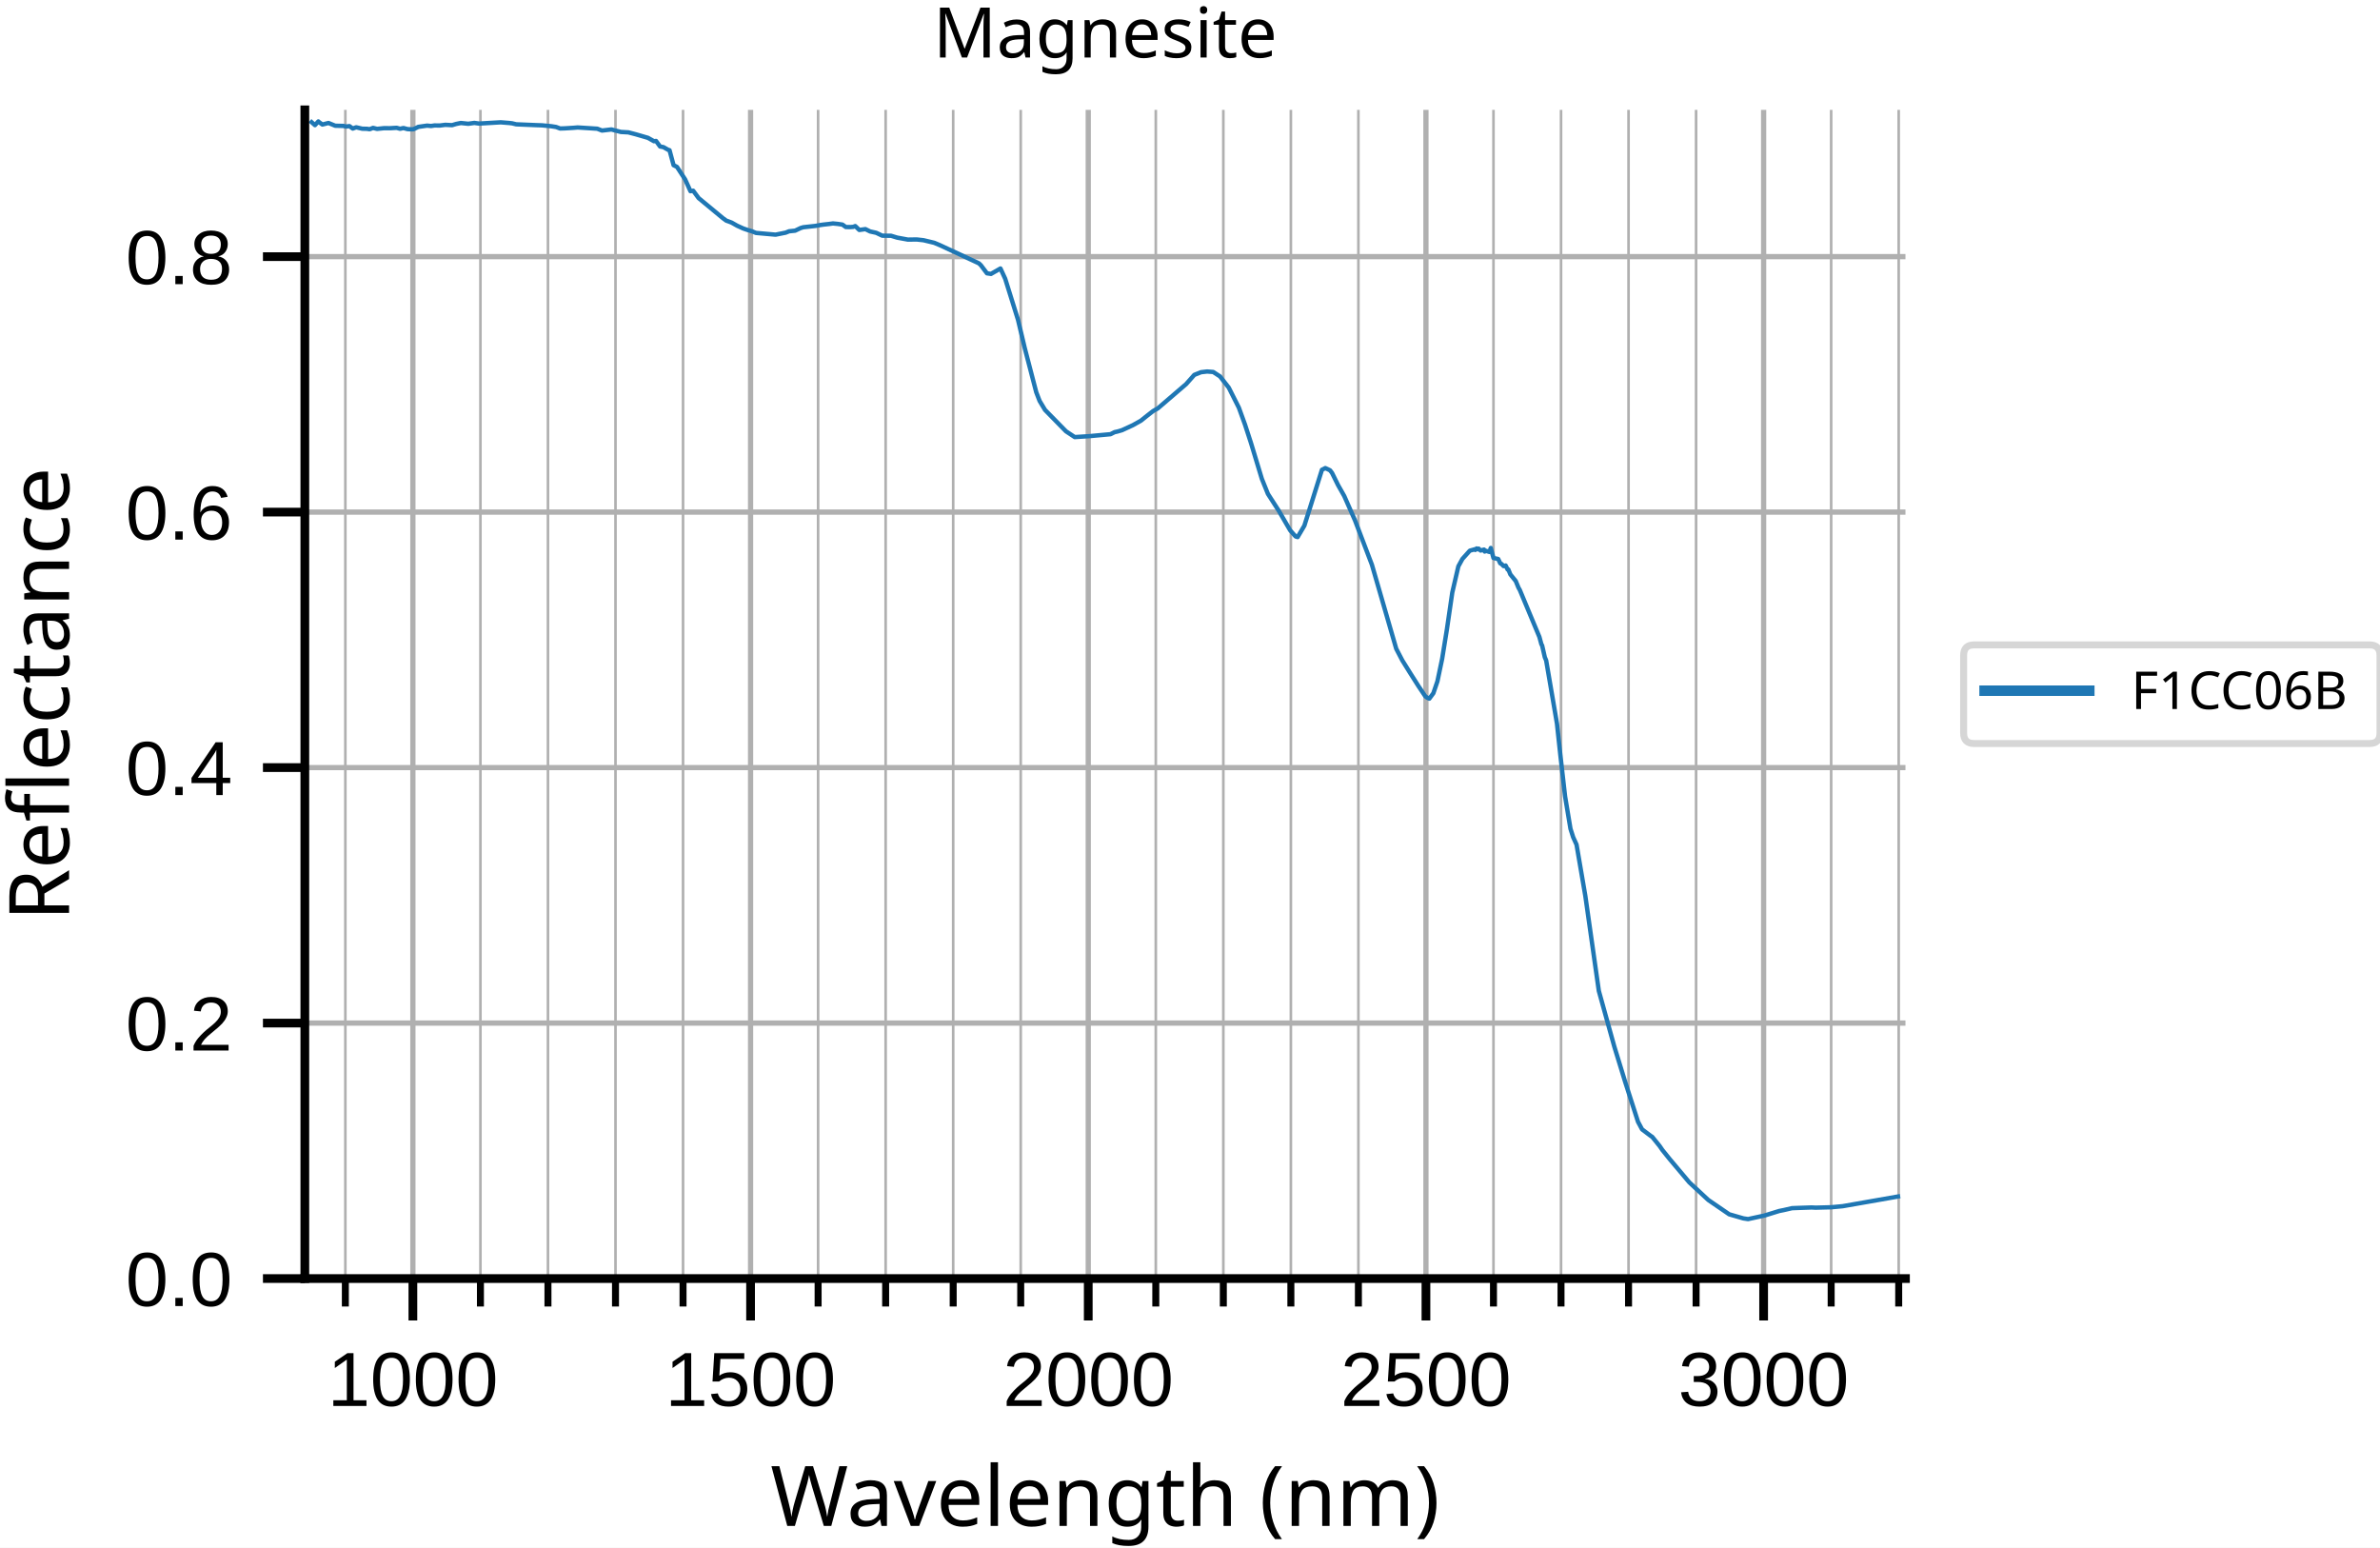
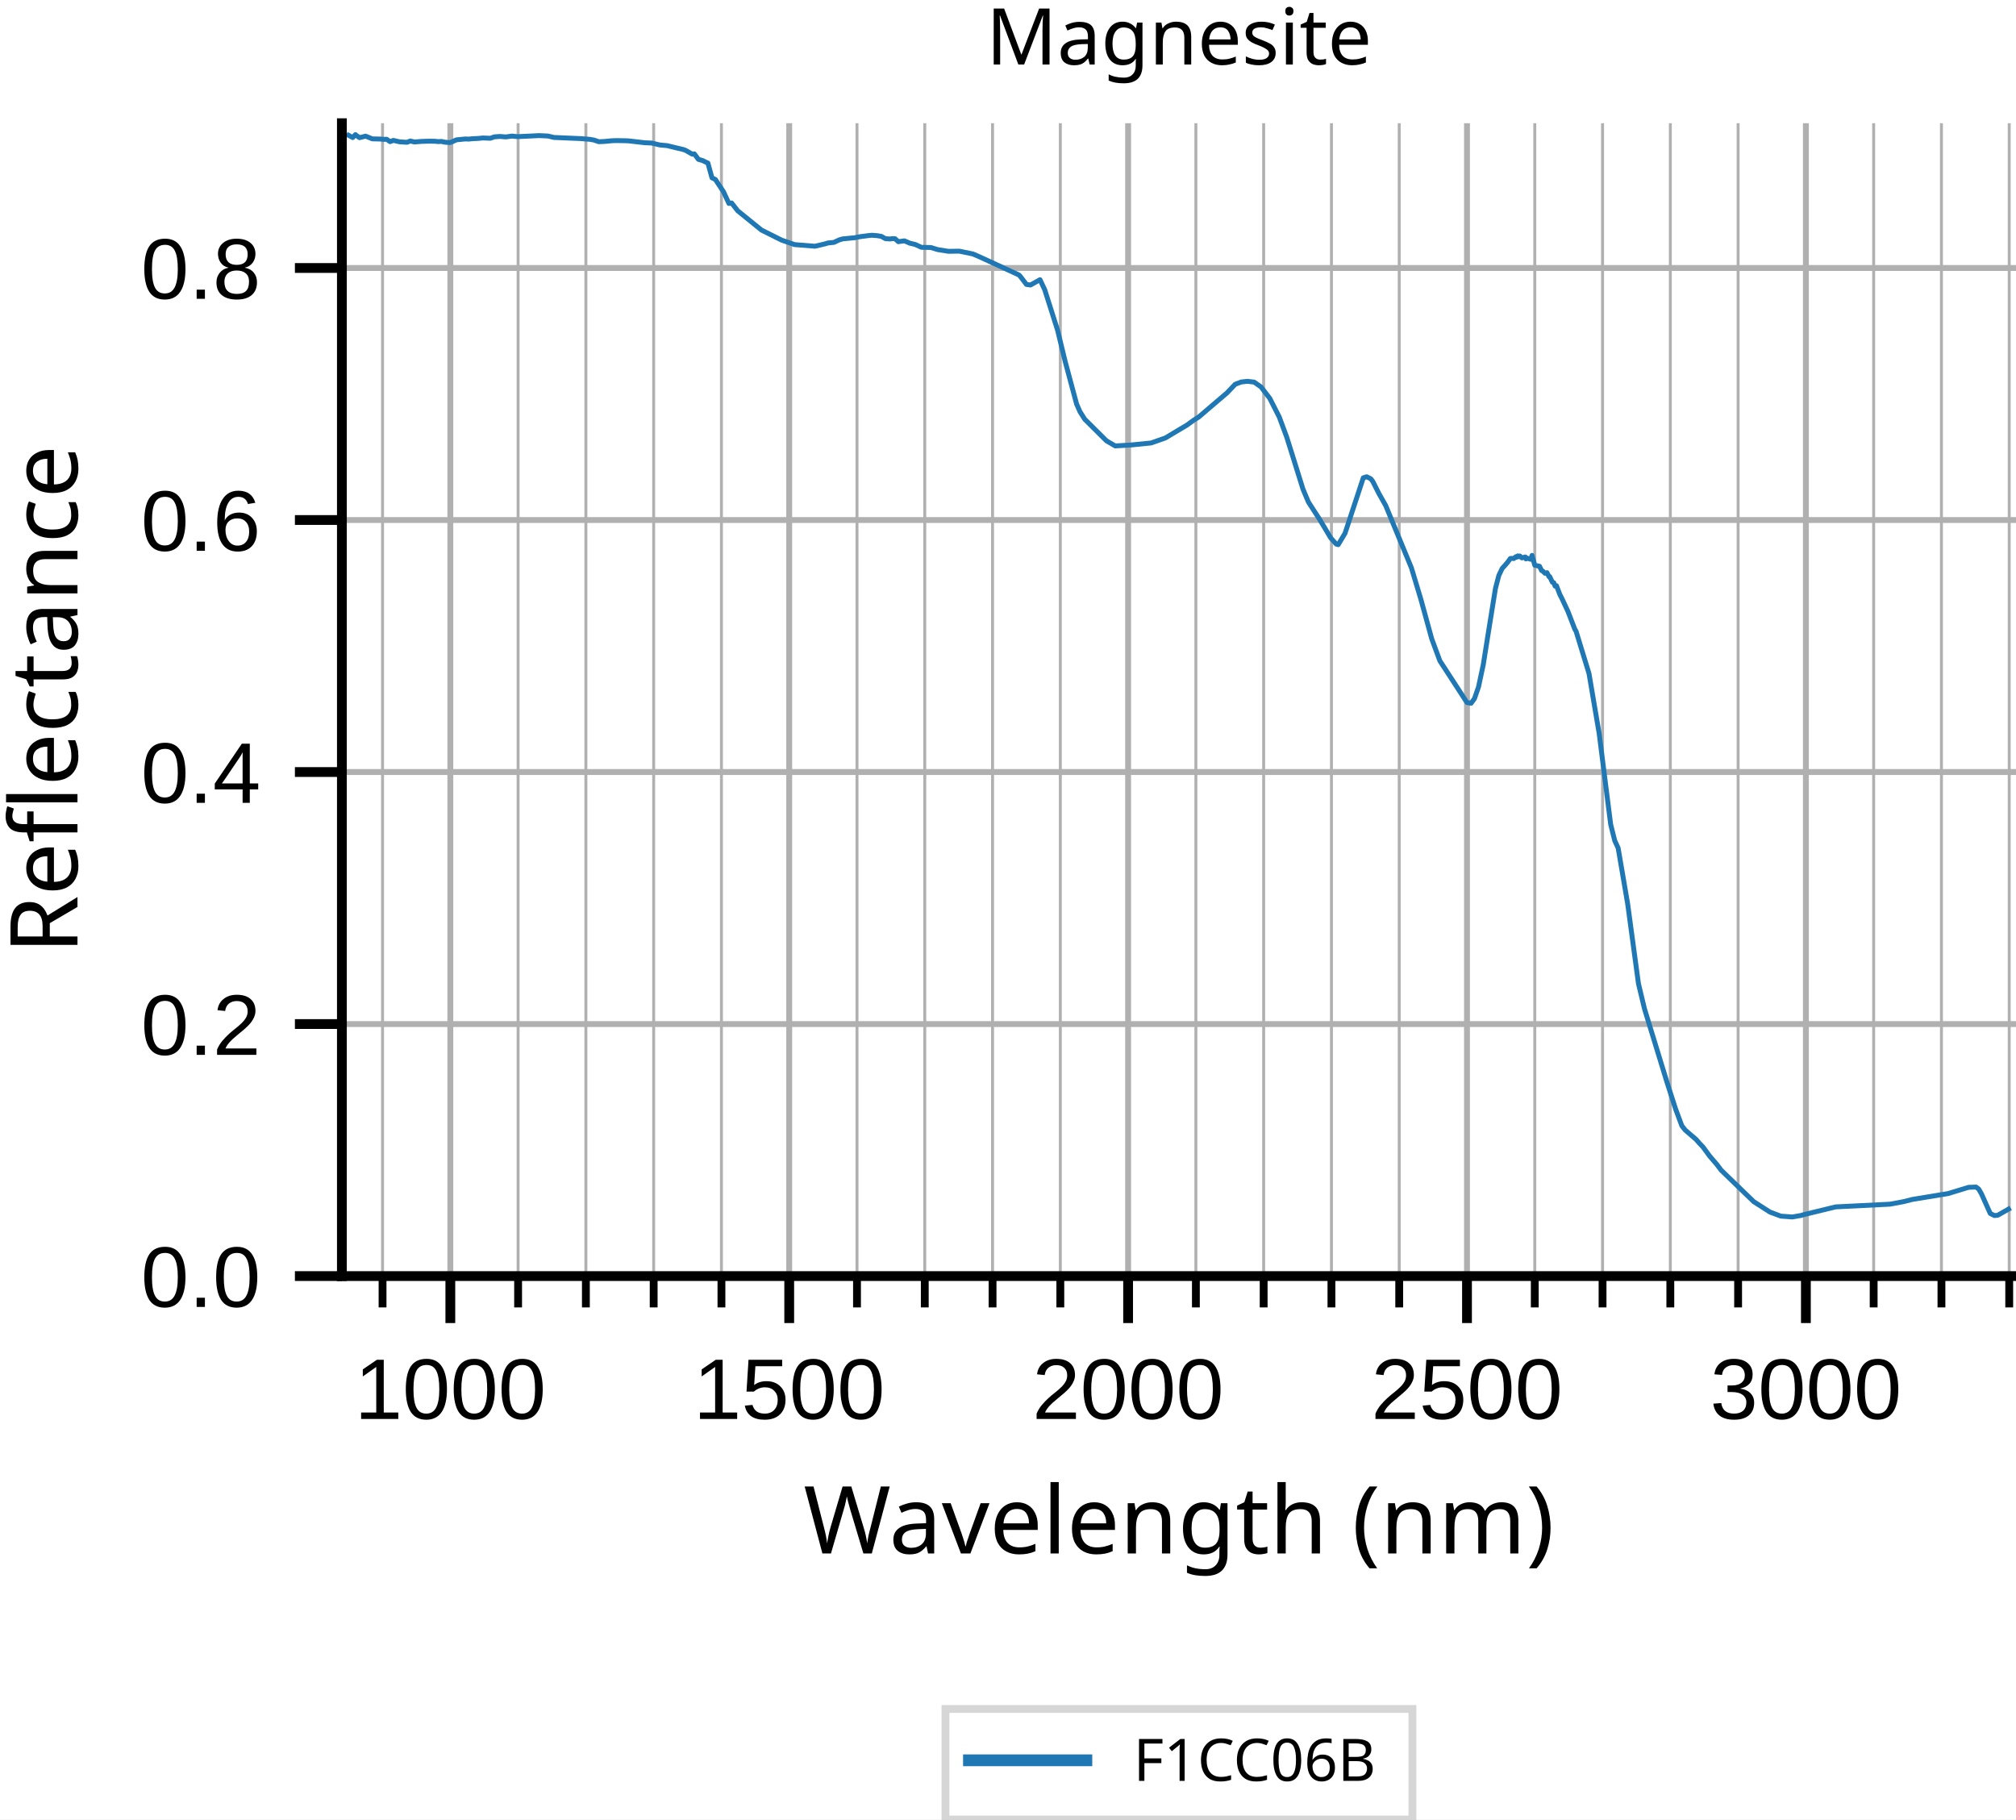
- <svg xmlns="http://www.w3.org/2000/svg" xmlns:xlink="http://www.w3.org/1999/xlink" width="272.743pt" height="177.354pt" viewBox="0 0 272.743 177.354" version="1.1">
+ <svg xmlns="http://www.w3.org/2000/svg" xmlns:xlink="http://www.w3.org/1999/xlink" width="205.989pt" height="185.92pt" viewBox="0 0 205.989 185.92" version="1.1">
  <defs>
    <style type="text/css">*{stroke-linejoin: round; stroke-linecap: butt}</style>
  </defs>
  <g id="figure_1">
    <g id="patch_1">
-       <path d="M 0 177.354  L 272.743 177.354  L 272.743 0  L 0 0  z " style="fill: #ffffff" />
+       <path d="M 0 185.92  L 205.989 185.92  L 205.989 0  L 0 0  z " style="fill: #ffffff" />
    </g>
    <g id="axes_1">
      <g id="patch_2">
-         <path d="M 34.933 146.515  L 218.361 146.515  L 218.361 12.589  L 34.933 12.589  z " style="fill: #ffffff" />
+         <path d="M 34.933 130.389  L 205.989 130.389  L 205.989 12.589  L 34.933 12.589  z " style="fill: #ffffff" />
      </g>
      <g id="matplotlib.axis_1">
        <g id="xtick_1">
          <g id="line2d_1">
-             <path d="M 47.316 146.515  L 47.316 12.589  " clip-path="url(#pdf1d683749)" style="fill: none; stroke: #b0b0b0; stroke-width: 0.6; stroke-linecap: square" />
+             <path d="M 46.014 130.389  L 46.014 12.589  " clip-path="url(#p7b5335ce71)" style="fill: none; stroke: #b0b0b0; stroke-width: 0.6; stroke-linecap: square" />
          </g>
          <g id="line2d_2">
            <defs>
-               <path id="mc155ea7198" d="M 0 0  L 0 4.8  " style="stroke: #000000" />
+               <path id="mc4c74eaa00" d="M 0 0  L 0 4.8  " style="stroke: #000000" />
            </defs>
            <g>
-               <use xlink:href="#mc155ea7198" x="47.316" y="146.515" style="stroke: #000000" />
+               <use xlink:href="#mc4c74eaa00" x="46.014" y="130.389" style="stroke: #000000" />
            </g>
          </g>
          <g id="text_1">
-             <text style="font: 8.8px 'Arial'; text-anchor: middle" x="47.316" y="161.114" transform="rotate(-0 47.3163 161.1143)">1000</text>
+             <text style="font: 8.8px 'Arial'; text-anchor: middle" x="46.014" y="144.988" transform="rotate(-0 46.01353 144.9883)">1000</text>
          </g>
        </g>
        <g id="xtick_2">
          <g id="line2d_3">
-             <path d="M 86.014 146.515  L 86.014 12.589  " clip-path="url(#pdf1d683749)" style="fill: none; stroke: #b0b0b0; stroke-width: 0.6; stroke-linecap: square" />
+             <path d="M 80.64 130.389  L 80.64 12.589  " clip-path="url(#p7b5335ce71)" style="fill: none; stroke: #b0b0b0; stroke-width: 0.6; stroke-linecap: square" />
          </g>
          <g id="line2d_4">
            <g>
-               <use xlink:href="#mc155ea7198" x="86.014" y="146.515" style="stroke: #000000" />
+               <use xlink:href="#mc4c74eaa00" x="80.64" y="130.389" style="stroke: #000000" />
            </g>
          </g>
          <g id="text_2">
-             <text style="font: 8.8px 'Arial'; text-anchor: middle" x="86.014" y="161.114" transform="rotate(-0 86.01413 161.1143)">1500</text>
+             <text style="font: 8.8px 'Arial'; text-anchor: middle" x="80.64" y="144.988" transform="rotate(-0 80.64018 144.9883)">1500</text>
          </g>
        </g>
        <g id="xtick_3">
          <g id="line2d_5">
-             <path d="M 124.712 146.515  L 124.712 12.589  " clip-path="url(#pdf1d683749)" style="fill: none; stroke: #b0b0b0; stroke-width: 0.6; stroke-linecap: square" />
+             <path d="M 115.267 130.389  L 115.267 12.589  " clip-path="url(#p7b5335ce71)" style="fill: none; stroke: #b0b0b0; stroke-width: 0.6; stroke-linecap: square" />
          </g>
          <g id="line2d_6">
            <g>
-               <use xlink:href="#mc155ea7198" x="124.712" y="146.515" style="stroke: #000000" />
+               <use xlink:href="#mc4c74eaa00" x="115.267" y="130.389" style="stroke: #000000" />
            </g>
          </g>
          <g id="text_3">
-             <text style="font: 8.8px 'Arial'; text-anchor: middle" x="124.712" y="161.114" transform="rotate(-0 124.712 161.1143)">2000</text>
+             <text style="font: 8.8px 'Arial'; text-anchor: middle" x="115.267" y="144.988" transform="rotate(-0 115.2668 144.9883)">2000</text>
          </g>
        </g>
        <g id="xtick_4">
          <g id="line2d_7">
-             <path d="M 163.41 146.515  L 163.41 12.589  " clip-path="url(#pdf1d683749)" style="fill: none; stroke: #b0b0b0; stroke-width: 0.6; stroke-linecap: square" />
+             <path d="M 149.893 130.389  L 149.893 12.589  " clip-path="url(#p7b5335ce71)" style="fill: none; stroke: #b0b0b0; stroke-width: 0.6; stroke-linecap: square" />
          </g>
          <g id="line2d_8">
            <g>
-               <use xlink:href="#mc155ea7198" x="163.41" y="146.515" style="stroke: #000000" />
+               <use xlink:href="#mc4c74eaa00" x="149.893" y="130.389" style="stroke: #000000" />
            </g>
          </g>
          <g id="text_4">
-             <text style="font: 8.8px 'Arial'; text-anchor: middle" x="163.41" y="161.114" transform="rotate(-0 163.4098 161.1143)">2500</text>
+             <text style="font: 8.8px 'Arial'; text-anchor: middle" x="149.893" y="144.988" transform="rotate(-0 149.8935 144.9883)">2500</text>
          </g>
        </g>
        <g id="xtick_5">
          <g id="line2d_9">
-             <path d="M 202.108 146.515  L 202.108 12.589  " clip-path="url(#pdf1d683749)" style="fill: none; stroke: #b0b0b0; stroke-width: 0.6; stroke-linecap: square" />
+             <path d="M 184.52 130.389  L 184.52 12.589  " clip-path="url(#p7b5335ce71)" style="fill: none; stroke: #b0b0b0; stroke-width: 0.6; stroke-linecap: square" />
          </g>
          <g id="line2d_10">
            <g>
-               <use xlink:href="#mc155ea7198" x="202.108" y="146.515" style="stroke: #000000" />
+               <use xlink:href="#mc4c74eaa00" x="184.52" y="130.389" style="stroke: #000000" />
            </g>
          </g>
          <g id="text_5">
-             <text style="font: 8.8px 'Arial'; text-anchor: middle" x="202.108" y="161.114" transform="rotate(-0 202.1076 161.1143)">3000</text>
+             <text style="font: 8.8px 'Arial'; text-anchor: middle" x="184.52" y="144.988" transform="rotate(-0 184.5201 144.9883)">3000</text>
          </g>
        </g>
        <g id="xtick_6">
          <g id="line2d_11">
-             <path d="M 39.577 146.515  L 39.577 12.589  " clip-path="url(#pdf1d683749)" style="fill: none; stroke: #b0b0b0; stroke-width: 0.3; stroke-linecap: square" />
+             <path d="M 39.088 130.389  L 39.088 12.589  " clip-path="url(#p7b5335ce71)" style="fill: none; stroke: #b0b0b0; stroke-width: 0.3; stroke-linecap: square" />
          </g>
          <g id="line2d_12">
            <defs>
-               <path id="mc487ef7cf0" d="M 0 0  L 0 3.2  " style="stroke: #000000; stroke-width: 0.8" />
+               <path id="m68e3bcd2bc" d="M 0 0  L 0 3.2  " style="stroke: #000000; stroke-width: 0.8" />
            </defs>
            <g>
-               <use xlink:href="#mc487ef7cf0" x="39.577" y="146.515" style="stroke: #000000; stroke-width: 0.8" />
+               <use xlink:href="#m68e3bcd2bc" x="39.088" y="130.389" style="stroke: #000000; stroke-width: 0.8" />
            </g>
          </g>
        </g>
        <g id="xtick_7">
          <g id="line2d_13">
-             <path d="M 55.056 146.515  L 55.056 12.589  " clip-path="url(#pdf1d683749)" style="fill: none; stroke: #b0b0b0; stroke-width: 0.3; stroke-linecap: square" />
+             <path d="M 52.939 130.389  L 52.939 12.589  " clip-path="url(#p7b5335ce71)" style="fill: none; stroke: #b0b0b0; stroke-width: 0.3; stroke-linecap: square" />
          </g>
          <g id="line2d_14">
            <g>
-               <use xlink:href="#mc487ef7cf0" x="55.056" y="146.515" style="stroke: #000000; stroke-width: 0.8" />
+               <use xlink:href="#m68e3bcd2bc" x="52.939" y="130.389" style="stroke: #000000; stroke-width: 0.8" />
            </g>
          </g>
        </g>
        <g id="xtick_8">
          <g id="line2d_15">
-             <path d="M 62.795 146.515  L 62.795 12.589  " clip-path="url(#pdf1d683749)" style="fill: none; stroke: #b0b0b0; stroke-width: 0.3; stroke-linecap: square" />
+             <path d="M 59.864 130.389  L 59.864 12.589  " clip-path="url(#p7b5335ce71)" style="fill: none; stroke: #b0b0b0; stroke-width: 0.3; stroke-linecap: square" />
          </g>
          <g id="line2d_16">
            <g>
-               <use xlink:href="#mc487ef7cf0" x="62.795" y="146.515" style="stroke: #000000; stroke-width: 0.8" />
+               <use xlink:href="#m68e3bcd2bc" x="59.864" y="130.389" style="stroke: #000000; stroke-width: 0.8" />
            </g>
          </g>
        </g>
        <g id="xtick_9">
          <g id="line2d_17">
-             <path d="M 70.535 146.515  L 70.535 12.589  " clip-path="url(#pdf1d683749)" style="fill: none; stroke: #b0b0b0; stroke-width: 0.3; stroke-linecap: square" />
+             <path d="M 66.79 130.389  L 66.79 12.589  " clip-path="url(#p7b5335ce71)" style="fill: none; stroke: #b0b0b0; stroke-width: 0.3; stroke-linecap: square" />
          </g>
          <g id="line2d_18">
            <g>
-               <use xlink:href="#mc487ef7cf0" x="70.535" y="146.515" style="stroke: #000000; stroke-width: 0.8" />
+               <use xlink:href="#m68e3bcd2bc" x="66.79" y="130.389" style="stroke: #000000; stroke-width: 0.8" />
            </g>
          </g>
        </g>
        <g id="xtick_10">
          <g id="line2d_19">
-             <path d="M 78.275 146.515  L 78.275 12.589  " clip-path="url(#pdf1d683749)" style="fill: none; stroke: #b0b0b0; stroke-width: 0.3; stroke-linecap: square" />
+             <path d="M 73.715 130.389  L 73.715 12.589  " clip-path="url(#p7b5335ce71)" style="fill: none; stroke: #b0b0b0; stroke-width: 0.3; stroke-linecap: square" />
          </g>
          <g id="line2d_20">
            <g>
-               <use xlink:href="#mc487ef7cf0" x="78.275" y="146.515" style="stroke: #000000; stroke-width: 0.8" />
+               <use xlink:href="#m68e3bcd2bc" x="73.715" y="130.389" style="stroke: #000000; stroke-width: 0.8" />
            </g>
          </g>
        </g>
        <g id="xtick_11">
          <g id="line2d_21">
-             <path d="M 93.754 146.515  L 93.754 12.589  " clip-path="url(#pdf1d683749)" style="fill: none; stroke: #b0b0b0; stroke-width: 0.3; stroke-linecap: square" />
+             <path d="M 87.566 130.389  L 87.566 12.589  " clip-path="url(#p7b5335ce71)" style="fill: none; stroke: #b0b0b0; stroke-width: 0.3; stroke-linecap: square" />
          </g>
          <g id="line2d_22">
            <g>
-               <use xlink:href="#mc487ef7cf0" x="93.754" y="146.515" style="stroke: #000000; stroke-width: 0.8" />
+               <use xlink:href="#m68e3bcd2bc" x="87.566" y="130.389" style="stroke: #000000; stroke-width: 0.8" />
            </g>
          </g>
        </g>
        <g id="xtick_12">
          <g id="line2d_23">
-             <path d="M 101.493 146.515  L 101.493 12.589  " clip-path="url(#pdf1d683749)" style="fill: none; stroke: #b0b0b0; stroke-width: 0.3; stroke-linecap: square" />
+             <path d="M 94.491 130.389  L 94.491 12.589  " clip-path="url(#p7b5335ce71)" style="fill: none; stroke: #b0b0b0; stroke-width: 0.3; stroke-linecap: square" />
          </g>
          <g id="line2d_24">
            <g>
-               <use xlink:href="#mc487ef7cf0" x="101.493" y="146.515" style="stroke: #000000; stroke-width: 0.8" />
+               <use xlink:href="#m68e3bcd2bc" x="94.491" y="130.389" style="stroke: #000000; stroke-width: 0.8" />
            </g>
          </g>
        </g>
        <g id="xtick_13">
          <g id="line2d_25">
-             <path d="M 109.233 146.515  L 109.233 12.589  " clip-path="url(#pdf1d683749)" style="fill: none; stroke: #b0b0b0; stroke-width: 0.3; stroke-linecap: square" />
+             <path d="M 101.416 130.389  L 101.416 12.589  " clip-path="url(#p7b5335ce71)" style="fill: none; stroke: #b0b0b0; stroke-width: 0.3; stroke-linecap: square" />
          </g>
          <g id="line2d_26">
            <g>
-               <use xlink:href="#mc487ef7cf0" x="109.233" y="146.515" style="stroke: #000000; stroke-width: 0.8" />
+               <use xlink:href="#m68e3bcd2bc" x="101.416" y="130.389" style="stroke: #000000; stroke-width: 0.8" />
            </g>
          </g>
        </g>
        <g id="xtick_14">
          <g id="line2d_27">
-             <path d="M 116.972 146.515  L 116.972 12.589  " clip-path="url(#pdf1d683749)" style="fill: none; stroke: #b0b0b0; stroke-width: 0.3; stroke-linecap: square" />
+             <path d="M 108.341 130.389  L 108.341 12.589  " clip-path="url(#p7b5335ce71)" style="fill: none; stroke: #b0b0b0; stroke-width: 0.3; stroke-linecap: square" />
          </g>
          <g id="line2d_28">
            <g>
-               <use xlink:href="#mc487ef7cf0" x="116.972" y="146.515" style="stroke: #000000; stroke-width: 0.8" />
+               <use xlink:href="#m68e3bcd2bc" x="108.341" y="130.389" style="stroke: #000000; stroke-width: 0.8" />
            </g>
          </g>
        </g>
        <g id="xtick_15">
          <g id="line2d_29">
-             <path d="M 132.452 146.515  L 132.452 12.589  " clip-path="url(#pdf1d683749)" style="fill: none; stroke: #b0b0b0; stroke-width: 0.3; stroke-linecap: square" />
+             <path d="M 122.192 130.389  L 122.192 12.589  " clip-path="url(#p7b5335ce71)" style="fill: none; stroke: #b0b0b0; stroke-width: 0.3; stroke-linecap: square" />
          </g>
          <g id="line2d_30">
            <g>
-               <use xlink:href="#mc487ef7cf0" x="132.452" y="146.515" style="stroke: #000000; stroke-width: 0.8" />
+               <use xlink:href="#m68e3bcd2bc" x="122.192" y="130.389" style="stroke: #000000; stroke-width: 0.8" />
            </g>
          </g>
        </g>
        <g id="xtick_16">
          <g id="line2d_31">
-             <path d="M 140.191 146.515  L 140.191 12.589  " clip-path="url(#pdf1d683749)" style="fill: none; stroke: #b0b0b0; stroke-width: 0.3; stroke-linecap: square" />
+             <path d="M 129.117 130.389  L 129.117 12.589  " clip-path="url(#p7b5335ce71)" style="fill: none; stroke: #b0b0b0; stroke-width: 0.3; stroke-linecap: square" />
          </g>
          <g id="line2d_32">
            <g>
-               <use xlink:href="#mc487ef7cf0" x="140.191" y="146.515" style="stroke: #000000; stroke-width: 0.8" />
+               <use xlink:href="#m68e3bcd2bc" x="129.117" y="130.389" style="stroke: #000000; stroke-width: 0.8" />
            </g>
          </g>
        </g>
        <g id="xtick_17">
          <g id="line2d_33">
-             <path d="M 147.931 146.515  L 147.931 12.589  " clip-path="url(#pdf1d683749)" style="fill: none; stroke: #b0b0b0; stroke-width: 0.3; stroke-linecap: square" />
+             <path d="M 136.043 130.389  L 136.043 12.589  " clip-path="url(#p7b5335ce71)" style="fill: none; stroke: #b0b0b0; stroke-width: 0.3; stroke-linecap: square" />
          </g>
          <g id="line2d_34">
            <g>
-               <use xlink:href="#mc487ef7cf0" x="147.931" y="146.515" style="stroke: #000000; stroke-width: 0.8" />
+               <use xlink:href="#m68e3bcd2bc" x="136.043" y="130.389" style="stroke: #000000; stroke-width: 0.8" />
            </g>
          </g>
        </g>
        <g id="xtick_18">
          <g id="line2d_35">
-             <path d="M 155.67 146.515  L 155.67 12.589  " clip-path="url(#pdf1d683749)" style="fill: none; stroke: #b0b0b0; stroke-width: 0.3; stroke-linecap: square" />
+             <path d="M 142.968 130.389  L 142.968 12.589  " clip-path="url(#p7b5335ce71)" style="fill: none; stroke: #b0b0b0; stroke-width: 0.3; stroke-linecap: square" />
          </g>
          <g id="line2d_36">
            <g>
-               <use xlink:href="#mc487ef7cf0" x="155.67" y="146.515" style="stroke: #000000; stroke-width: 0.8" />
+               <use xlink:href="#m68e3bcd2bc" x="142.968" y="130.389" style="stroke: #000000; stroke-width: 0.8" />
            </g>
          </g>
        </g>
        <g id="xtick_19">
          <g id="line2d_37">
-             <path d="M 171.149 146.515  L 171.149 12.589  " clip-path="url(#pdf1d683749)" style="fill: none; stroke: #b0b0b0; stroke-width: 0.3; stroke-linecap: square" />
+             <path d="M 156.819 130.389  L 156.819 12.589  " clip-path="url(#p7b5335ce71)" style="fill: none; stroke: #b0b0b0; stroke-width: 0.3; stroke-linecap: square" />
          </g>
          <g id="line2d_38">
            <g>
-               <use xlink:href="#mc487ef7cf0" x="171.149" y="146.515" style="stroke: #000000; stroke-width: 0.8" />
+               <use xlink:href="#m68e3bcd2bc" x="156.819" y="130.389" style="stroke: #000000; stroke-width: 0.8" />
            </g>
          </g>
        </g>
        <g id="xtick_20">
          <g id="line2d_39">
-             <path d="M 178.889 146.515  L 178.889 12.589  " clip-path="url(#pdf1d683749)" style="fill: none; stroke: #b0b0b0; stroke-width: 0.3; stroke-linecap: square" />
+             <path d="M 163.744 130.389  L 163.744 12.589  " clip-path="url(#p7b5335ce71)" style="fill: none; stroke: #b0b0b0; stroke-width: 0.3; stroke-linecap: square" />
          </g>
          <g id="line2d_40">
            <g>
-               <use xlink:href="#mc487ef7cf0" x="178.889" y="146.515" style="stroke: #000000; stroke-width: 0.8" />
+               <use xlink:href="#m68e3bcd2bc" x="163.744" y="130.389" style="stroke: #000000; stroke-width: 0.8" />
            </g>
          </g>
        </g>
        <g id="xtick_21">
          <g id="line2d_41">
-             <path d="M 186.628 146.515  L 186.628 12.589  " clip-path="url(#pdf1d683749)" style="fill: none; stroke: #b0b0b0; stroke-width: 0.3; stroke-linecap: square" />
+             <path d="M 170.669 130.389  L 170.669 12.589  " clip-path="url(#p7b5335ce71)" style="fill: none; stroke: #b0b0b0; stroke-width: 0.3; stroke-linecap: square" />
          </g>
          <g id="line2d_42">
            <g>
-               <use xlink:href="#mc487ef7cf0" x="186.628" y="146.515" style="stroke: #000000; stroke-width: 0.8" />
+               <use xlink:href="#m68e3bcd2bc" x="170.669" y="130.389" style="stroke: #000000; stroke-width: 0.8" />
            </g>
          </g>
        </g>
        <g id="xtick_22">
          <g id="line2d_43">
-             <path d="M 194.368 146.515  L 194.368 12.589  " clip-path="url(#pdf1d683749)" style="fill: none; stroke: #b0b0b0; stroke-width: 0.3; stroke-linecap: square" />
+             <path d="M 177.595 130.389  L 177.595 12.589  " clip-path="url(#p7b5335ce71)" style="fill: none; stroke: #b0b0b0; stroke-width: 0.3; stroke-linecap: square" />
          </g>
          <g id="line2d_44">
            <g>
-               <use xlink:href="#mc487ef7cf0" x="194.368" y="146.515" style="stroke: #000000; stroke-width: 0.8" />
+               <use xlink:href="#m68e3bcd2bc" x="177.595" y="130.389" style="stroke: #000000; stroke-width: 0.8" />
            </g>
          </g>
        </g>
        <g id="xtick_23">
          <g id="line2d_45">
-             <path d="M 209.847 146.515  L 209.847 12.589  " clip-path="url(#pdf1d683749)" style="fill: none; stroke: #b0b0b0; stroke-width: 0.3; stroke-linecap: square" />
+             <path d="M 191.445 130.389  L 191.445 12.589  " clip-path="url(#p7b5335ce71)" style="fill: none; stroke: #b0b0b0; stroke-width: 0.3; stroke-linecap: square" />
          </g>
          <g id="line2d_46">
            <g>
-               <use xlink:href="#mc487ef7cf0" x="209.847" y="146.515" style="stroke: #000000; stroke-width: 0.8" />
+               <use xlink:href="#m68e3bcd2bc" x="191.445" y="130.389" style="stroke: #000000; stroke-width: 0.8" />
            </g>
          </g>
        </g>
        <g id="xtick_24">
          <g id="line2d_47">
-             <path d="M 217.587 146.515  L 217.587 12.589  " clip-path="url(#pdf1d683749)" style="fill: none; stroke: #b0b0b0; stroke-width: 0.3; stroke-linecap: square" />
+             <path d="M 198.371 130.389  L 198.371 12.589  " clip-path="url(#p7b5335ce71)" style="fill: none; stroke: #b0b0b0; stroke-width: 0.3; stroke-linecap: square" />
          </g>
          <g id="line2d_48">
            <g>
-               <use xlink:href="#mc487ef7cf0" x="217.587" y="146.515" style="stroke: #000000; stroke-width: 0.8" />
+               <use xlink:href="#m68e3bcd2bc" x="198.371" y="130.389" style="stroke: #000000; stroke-width: 0.8" />
+             </g>
+           </g>
+         </g>
+         <g id="xtick_25">
+           <g id="line2d_49">
+             <path d="M 205.296 130.389  L 205.296 12.589  " clip-path="url(#p7b5335ce71)" style="fill: none; stroke: #b0b0b0; stroke-width: 0.3; stroke-linecap: square" />
+           </g>
+           <g id="line2d_50">
+             <g>
+               <use xlink:href="#m68e3bcd2bc" x="205.296" y="130.389" style="stroke: #000000; stroke-width: 0.8" />
            </g>
          </g>
        </g>
        <g id="text_6">
-           <text style="font: 9.6px 'Futura', sans-serif; text-anchor: middle" x="126.647" y="174.86" transform="rotate(-0 126.6469 174.8598)">Wavelength (nm)</text>
+           <text style="font: 9.6px 'Futura', sans-serif; text-anchor: middle" x="120.461" y="158.734" transform="rotate(-0 120.4608 158.7338)">Wavelength (nm)</text>
        </g>
      </g>
      <g id="matplotlib.axis_2">
        <g id="ytick_1">
-           <g id="line2d_49">
-             <path d="M 34.933 146.515  L 218.361 146.515  " clip-path="url(#pdf1d683749)" style="fill: none; stroke: #b0b0b0; stroke-width: 0.6; stroke-linecap: square" />
-           </g>
-           <g id="line2d_50">
+           <g id="line2d_51">
+             <path d="M 34.933 130.389  L 205.989 130.389  " clip-path="url(#p7b5335ce71)" style="fill: none; stroke: #b0b0b0; stroke-width: 0.6; stroke-linecap: square" />
+           </g>
+           <g id="line2d_52">
            <defs>
-               <path id="m4b11227cda" d="M 0 0  L -4.8 0  " style="stroke: #000000" />
+               <path id="mf662c7ff08" d="M 0 0  L -4.8 0  " style="stroke: #000000" />
            </defs>
            <g>
-               <use xlink:href="#m4b11227cda" x="34.933" y="146.515" style="stroke: #000000" />
+               <use xlink:href="#mf662c7ff08" x="34.933" y="130.389" style="stroke: #000000" />
            </g>
          </g>
          <g id="text_7">
-             <text style="font: 8.8px 'Arial'; text-anchor: end" x="26.633" y="149.665" transform="rotate(-0 26.633 149.6649)">0.0</text>
+             <text style="font: 8.8px 'Arial'; text-anchor: end" x="26.633" y="133.539" transform="rotate(-0 26.633 133.5389)">0.0</text>
          </g>
        </g>
        <g id="ytick_2">
-           <g id="line2d_51">
-             <path d="M 34.933 117.239  L 218.361 117.239  " clip-path="url(#pdf1d683749)" style="fill: none; stroke: #b0b0b0; stroke-width: 0.6; stroke-linecap: square" />
-           </g>
-           <g id="line2d_52">
-             <g>
-               <use xlink:href="#m4b11227cda" x="34.933" y="117.239" style="stroke: #000000" />
+           <g id="line2d_53">
+             <path d="M 34.933 104.638  L 205.989 104.638  " clip-path="url(#p7b5335ce71)" style="fill: none; stroke: #b0b0b0; stroke-width: 0.6; stroke-linecap: square" />
+           </g>
+           <g id="line2d_54">
+             <g>
+               <use xlink:href="#mf662c7ff08" x="34.933" y="104.638" style="stroke: #000000" />
            </g>
          </g>
          <g id="text_8">
-             <text style="font: 8.8px 'Arial'; text-anchor: end" x="26.633" y="120.388" transform="rotate(-0 26.633 120.3881)">0.2</text>
+             <text style="font: 8.8px 'Arial'; text-anchor: end" x="26.633" y="107.787" transform="rotate(-0 26.633 107.7873)">0.2</text>
          </g>
        </g>
        <g id="ytick_3">
-           <g id="line2d_53">
-             <path d="M 34.933 87.962  L 218.361 87.962  " clip-path="url(#pdf1d683749)" style="fill: none; stroke: #b0b0b0; stroke-width: 0.6; stroke-linecap: square" />
-           </g>
-           <g id="line2d_54">
-             <g>
-               <use xlink:href="#m4b11227cda" x="34.933" y="87.962" style="stroke: #000000" />
+           <g id="line2d_55">
+             <path d="M 34.933 78.886  L 205.989 78.886  " clip-path="url(#p7b5335ce71)" style="fill: none; stroke: #b0b0b0; stroke-width: 0.6; stroke-linecap: square" />
+           </g>
+           <g id="line2d_56">
+             <g>
+               <use xlink:href="#mf662c7ff08" x="34.933" y="78.886" style="stroke: #000000" />
            </g>
          </g>
          <g id="text_9">
-             <text style="font: 8.8px 'Arial'; text-anchor: end" x="26.633" y="91.111" transform="rotate(-0 26.633 91.11132)">0.4</text>
+             <text style="font: 8.8px 'Arial'; text-anchor: end" x="26.633" y="82.036" transform="rotate(-0 26.633 82.0357)">0.4</text>
          </g>
        </g>
        <g id="ytick_4">
-           <g id="line2d_55">
-             <path d="M 34.933 58.685  L 218.361 58.685  " clip-path="url(#pdf1d683749)" style="fill: none; stroke: #b0b0b0; stroke-width: 0.6; stroke-linecap: square" />
-           </g>
-           <g id="line2d_56">
-             <g>
-               <use xlink:href="#m4b11227cda" x="34.933" y="58.685" style="stroke: #000000" />
+           <g id="line2d_57">
+             <path d="M 34.933 53.135  L 205.989 53.135  " clip-path="url(#p7b5335ce71)" style="fill: none; stroke: #b0b0b0; stroke-width: 0.6; stroke-linecap: square" />
+           </g>
+           <g id="line2d_58">
+             <g>
+               <use xlink:href="#mf662c7ff08" x="34.933" y="53.135" style="stroke: #000000" />
            </g>
          </g>
          <g id="text_10">
-             <text style="font: 8.8px 'Arial'; text-anchor: end" x="26.633" y="61.835" transform="rotate(-0 26.633 61.83454)">0.6</text>
+             <text style="font: 8.8px 'Arial'; text-anchor: end" x="26.633" y="56.284" transform="rotate(-0 26.633 56.28412)">0.6</text>
          </g>
        </g>
        <g id="ytick_5">
-           <g id="line2d_57">
-             <path d="M 34.933 29.408  L 218.361 29.408  " clip-path="url(#pdf1d683749)" style="fill: none; stroke: #b0b0b0; stroke-width: 0.6; stroke-linecap: square" />
-           </g>
-           <g id="line2d_58">
-             <g>
-               <use xlink:href="#m4b11227cda" x="34.933" y="29.408" style="stroke: #000000" />
+           <g id="line2d_59">
+             <path d="M 34.933 27.383  L 205.989 27.383  " clip-path="url(#p7b5335ce71)" style="fill: none; stroke: #b0b0b0; stroke-width: 0.6; stroke-linecap: square" />
+           </g>
+           <g id="line2d_60">
+             <g>
+               <use xlink:href="#mf662c7ff08" x="34.933" y="27.383" style="stroke: #000000" />
            </g>
          </g>
          <g id="text_11">
-             <text style="font: 8.8px 'Arial'; text-anchor: end" x="26.633" y="32.558" transform="rotate(-0 26.633 32.55776)">0.8</text>
+             <text style="font: 8.8px 'Arial'; text-anchor: end" x="26.633" y="30.533" transform="rotate(-0 26.633 30.53253)">0.8</text>
          </g>
        </g>
        <g id="text_12">
-           <text style="font: 9.6px 'Futura', sans-serif; text-anchor: middle" x="7.917" y="79.552" transform="rotate(-90 7.917 79.5521)">Reflectance</text>
-         </g>
-       </g>
-       <g id="line2d_59">
-         <path d="M 35.707 14  L 36.094 14.341  L 36.481 13.915  L 36.558 13.992  L 36.945 14.27  L 37.642 14.093  L 38.416 14.408  L 39.345 14.43  L 39.654 14.5  L 40.041 14.453  L 40.428 14.732  L 40.815 14.586  L 41.512 14.749  L 42.053 14.761  L 42.363 14.807  L 42.75 14.656  L 43.214 14.77  L 43.988 14.689  L 44.685 14.692  L 45.459 14.648  L 45.846 14.757  L 46.233 14.67  L 46.697 14.795  L 47.162 14.819  L 47.394 14.803  L 47.935 14.539  L 48.942 14.395  L 49.406 14.437  L 49.793 14.377  L 50.412 14.383  L 51.031 14.304  L 51.805 14.343  L 52.27 14.205  L 52.811 14.094  L 53.663 14.183  L 54.359 14.084  L 54.901 14.159  L 57.378 14.016  L 58.384 14.096  L 58.693 14.133  L 59.158 14.246  L 61.557 14.345  L 62.099 14.361  L 63.182 14.466  L 63.724 14.551  L 64.189 14.725  L 64.73 14.708  L 65.736 14.646  L 66.201 14.607  L 68.445 14.749  L 68.987 14.96  L 70.071 14.834  L 70.38 14.921  L 71.154 15.12  L 72.006 15.167  L 72.857 15.389  L 74.25 15.794  L 74.947 16.185  L 75.179 16.152  L 75.643 16.788  L 76.03 16.861  L 76.572 17.169  L 76.727 17.214  L 77.191 18.93  L 77.578 19.122  L 78.507 20.547  L 79.126 21.91  L 79.436 21.855  L 80.055 22.695  L 82.841 24.999  L 83.228 25.282  L 83.46 25.363  L 83.847 25.51  L 84.466 25.862  L 85.163 26.179  L 85.627 26.339  L 86.169 26.505  L 86.633 26.691  L 88.878 26.891  L 90.039 26.659  L 90.426 26.503  L 91.122 26.432  L 91.741 26.136  L 92.051 26.041  L 93.444 25.889  L 93.986 25.791  L 94.373 25.735  L 94.992 25.668  L 95.456 25.605  L 95.998 25.658  L 96.54 25.737  L 96.927 26.015  L 97.469 26.02  L 97.778 25.997  L 98.01 25.908  L 98.475 26.353  L 99.171 26.254  L 99.713 26.524  L 100.41 26.677  L 101.106 27.007  L 102.112 27.017  L 102.809 27.229  L 104.047 27.457  L 105.053 27.442  L 105.827 27.528  L 106.601 27.712  L 107.066 27.825  L 107.685 28.085  L 112.174 30.173  L 112.406 30.392  L 113.103 31.319  L 113.567 31.387  L 114.651 30.767  L 115.192 31.938  L 116.663 36.648  L 117.437 39.9  L 118.752 44.946  L 119.139 45.947  L 119.759 46.976  L 122.158 49.424  L 123.164 50.088  L 124.867 49.978  L 127.266 49.756  L 127.73 49.522  L 128.04 49.454  L 128.582 49.297  L 129.82 48.726  L 130.749 48.206  L 131.445 47.647  L 132.142 47.107  L 132.684 46.797  L 135.934 44.009  L 136.863 42.959  L 137.637 42.651  L 138.334 42.572  L 139.03 42.625  L 139.804 43.129  L 140.81 44.414  L 141.971 46.716  L 142.668 48.637  L 143.364 50.774  L 144.603 54.867  L 145.299 56.593  L 146.538 58.521  L 147.853 60.777  L 148.472 61.475  L 148.705 61.548  L 149.479 60.234  L 151.491 53.835  L 151.878 53.64  L 152.42 53.895  L 152.652 54.2  L 153.348 55.608  L 154.045 56.836  L 155.283 59.639  L 157.218 64.715  L 160.004 74.338  L 160.701 75.678  L 161.63 77.169  L 162.558 78.631  L 163.332 79.787  L 163.565 79.959  L 163.797 80.063  L 164.261 79.437  L 164.726 78.074  L 165.267 75.492  L 165.809 72.136  L 166.428 67.902  L 167.125 64.896  L 167.589 64.05  L 168.441 63.102  L 168.827 62.998  L 168.982 62.95  L 169.06 63.019  L 169.214 62.85  L 169.369 62.948  L 169.447 62.868  L 169.679 63.087  L 170.066 62.979  L 170.143 63.205  L 170.221 63.1  L 170.685 63.248  L 170.84 62.796  L 171.149 63.942  L 171.691 64.057  L 171.923 64.551  L 172.078 64.634  L 172.31 64.869  L 172.465 64.867  L 172.542 64.802  L 172.775 65.272  L 172.852 65.254  L 173.084 65.825  L 173.703 66.587  L 174.013 67.34  L 174.168 67.613  L 176.412 72.992  L 176.644 73.84  L 176.722 73.961  L 177.031 75.313  L 177.186 75.678  L 178.425 82.912  L 178.812 86.506  L 179.353 91.248  L 179.972 94.967  L 180.282 95.938  L 180.669 96.791  L 181.675 102.662  L 183.223 113.552  L 185.003 119.954  L 186.242 123.981  L 187.17 126.864  L 187.712 128.549  L 188.176 129.417  L 189.183 130.179  L 189.337 130.273  L 190.189 131.326  L 190.498 131.776  L 191.35 132.833  L 193.594 135.496  L 195.761 137.507  L 198.16 139.151  L 199.786 139.62  L 200.328 139.701  L 200.714 139.616  L 202.185 139.299  L 203.888 138.774  L 204.429 138.665  L 205.358 138.45  L 205.9 138.428  L 207.603 138.369  L 208.067 138.392  L 209.847 138.345  L 211.163 138.223  L 217.509 137.113  L 217.509 137.113  " clip-path="url(#pdf1d683749)" style="fill: none; stroke: #1f77b4; stroke-width: 0.5; stroke-linecap: square" />
-       </g>
-       <g id="line2d_60" />
+           <text style="font: 9.6px 'Futura', sans-serif; text-anchor: middle" x="7.917" y="71.489" transform="rotate(-90 7.917 71.4891)">Reflectance</text>
+         </g>
+       </g>
+       <g id="line2d_61">
+         <path d="M 35.626 13.83  L 36.041 14.055  L 36.318 13.755  L 36.387 13.823  L 36.734 14.067  L 37.357 13.912  L 38.049 14.189  L 38.88 14.208  L 39.227 14.242  L 39.504 14.229  L 39.85 14.474  L 40.196 14.345  L 40.82 14.489  L 41.374 14.527  L 41.581 14.54  L 41.928 14.407  L 42.343 14.507  L 43.105 14.447  L 43.728 14.428  L 44.421 14.431  L 44.767 14.469  L 45.113 14.452  L 45.46 14.53  L 45.944 14.567  L 46.083 14.537  L 46.637 14.289  L 47.537 14.199  L 47.883 14.214  L 48.299 14.172  L 48.853 14.146  L 49.338 14.098  L 50.099 14.127  L 50.515 13.983  L 51.069 13.943  L 51.692 13.991  L 52.316 13.904  L 52.87 13.963  L 55.086 13.856  L 55.986 13.898  L 56.194 13.947  L 56.609 14.046  L 59.31 14.16  L 60.28 14.238  L 60.695 14.314  L 61.18 14.479  L 61.734 14.456  L 62.565 14.378  L 62.981 14.365  L 63.95 14.381  L 64.227 14.395  L 65.889 14.586  L 66.582 14.615  L 67.413 14.812  L 68.175 14.883  L 69.283 15.153  L 69.767 15.263  L 70.044 15.359  L 70.737 15.752  L 70.945 15.723  L 71.36 16.282  L 71.776 16.399  L 72.261 16.637  L 72.33 16.657  L 72.745 18.167  L 73.092 18.336  L 73.923 19.589  L 74.477 20.788  L 74.754 20.739  L 75.377 21.538  L 77.801 23.505  L 79.878 24.542  L 80.294 24.683  L 80.848 24.875  L 81.194 24.993  L 83.272 25.16  L 84.311 24.917  L 84.588 24.828  L 85.211 24.765  L 85.765 24.505  L 86.111 24.408  L 87.358 24.287  L 87.773 24.201  L 88.12 24.152  L 88.743 24.071  L 89.089 24.038  L 89.643 24.082  L 90.059 24.154  L 90.474 24.388  L 90.959 24.419  L 91.167 24.382  L 91.444 24.387  L 91.79 24.695  L 92.413 24.608  L 92.967 24.851  L 93.521 24.981  L 94.145 25.271  L 95.114 25.29  L 95.807 25.503  L 96.915 25.68  L 97.538 25.669  L 98.023 25.664  L 99.408 25.949  L 100.1 26.249  L 104.117 28.098  L 104.256 28.248  L 104.879 29.064  L 105.294 29.123  L 106.264 28.578  L 106.749 29.608  L 108.064 33.751  L 108.826 36.895  L 110.004 41.283  L 110.35 42.068  L 110.835 42.835  L 113.051 45.039  L 113.951 45.564  L 115.544 45.47  L 117.621 45.262  L 119.076 44.75  L 121.292 43.426  L 121.984 42.924  L 122.469 42.622  L 125.378 40.138  L 126.209 39.264  L 126.832 39.031  L 127.455 38.962  L 128.148 39.045  L 128.84 39.53  L 129.741 40.703  L 130.71 42.606  L 131.472 44.661  L 132.026 46.424  L 133.134 49.978  L 133.688 51.295  L 134.866 53.12  L 135.974 54.974  L 136.528 55.589  L 136.735 55.653  L 137.428 54.497  L 139.298 48.821  L 139.644 48.715  L 140.06 48.922  L 140.267 49.19  L 140.891 50.428  L 141.583 51.649  L 144.215 58.025  L 145.184 61.247  L 146.292 65.281  L 147.123 67.525  L 149.893 71.787  L 150.309 71.861  L 150.655 71.388  L 151.071 70.189  L 151.556 67.917  L 152.11 64.423  L 152.802 60.117  L 153.148 58.796  L 153.495 58.071  L 153.772 57.774  L 154.049 57.446  L 154.326 57.064  L 154.533 57.057  L 154.672 57.075  L 154.88 56.886  L 154.949 56.946  L 155.087 56.799  L 155.226 56.885  L 155.295 56.814  L 155.503 57.006  L 155.849 56.911  L 155.919 57.11  L 155.988 57.018  L 156.403 57.148  L 156.542 56.75  L 156.819 57.758  L 157.304 57.86  L 157.511 58.294  L 157.65 58.367  L 157.858 58.574  L 157.996 58.573  L 158.065 58.515  L 158.273 58.928  L 158.342 58.912  L 158.619 59.495  L 158.758 59.537  L 158.896 59.889  L 159.035 59.845  L 159.381 60.748  L 159.589 61.148  L 160.212 62.487  L 160.905 64.28  L 161.043 64.517  L 162.359 68.819  L 163.398 74.944  L 164.575 84.242  L 164.991 85.902  L 165.337 86.652  L 166.307 92.329  L 167.415 100.518  L 168.038 103.111  L 170.323 110.568  L 171.223 113.363  L 171.847 115.034  L 172.193 115.473  L 173.301 116.428  L 173.647 116.824  L 173.994 117.184  L 174.686 118.126  L 175.448 119.015  L 175.863 119.57  L 179.188 122.783  L 180.85 123.849  L 181.958 124.262  L 183.135 124.35  L 184.035 124.192  L 184.382 124.092  L 187.567 123.319  L 193.108 123.042  L 194.493 122.785  L 195.393 122.558  L 199.063 121.956  L 201.141 121.321  L 201.903 121.291  L 202.18 121.502  L 202.457 121.982  L 203.357 123.988  L 203.773 124.202  L 204.119 124.176  L 205.227 123.549  L 205.227 123.549  " clip-path="url(#p7b5335ce71)" style="fill: none; stroke: #1f77b4; stroke-width: 0.5; stroke-linecap: square" />
+       </g>
+       <g id="line2d_62" />
      <g id="patch_3">
-         <path d="M 34.933 146.515  L 34.933 12.589  " style="fill: none; stroke: #000000; stroke-linejoin: miter; stroke-linecap: square" />
+         <path d="M 34.933 130.389  L 34.933 12.589  " style="fill: none; stroke: #000000; stroke-linejoin: miter; stroke-linecap: square" />
      </g>
      <g id="patch_4">
-         <path d="M 34.933 146.515  L 218.361 146.515  " style="fill: none; stroke: #000000; stroke-linejoin: miter; stroke-linecap: square" />
+         <path d="M 34.933 130.389  L 205.989 130.389  " style="fill: none; stroke: #000000; stroke-linejoin: miter; stroke-linecap: square" />
      </g>
      <g id="text_13">
-         <text style="font: 8px 'Futura', sans-serif; text-anchor: middle" x="126.647" y="6.589" transform="rotate(-0 126.6469 6.58875)">Magnesite</text>
+         <text style="font: 8px 'Futura', sans-serif; text-anchor: middle" x="120.461" y="6.589" transform="rotate(-0 120.4608 6.58875)">Magnesite</text>
      </g>
      <g id="legend_1">
        <g id="patch_5">
-           <path d="M 226.229 85.202  L 271.543 85.202  Q 272.743 85.202 272.743 84.002  L 272.743 75.102  Q 272.743 73.902 271.543 73.902  L 226.229 73.902  Q 225.029 73.902 225.029 75.102  L 225.029 84.002  Q 225.029 85.202 226.229 85.202  z " style="fill: #ffffff; opacity: 0.8; stroke: #cccccc; stroke-width: 0.8; stroke-linejoin: miter" />
-         </g>
-         <g id="line2d_61">
-           <path d="M 227.429 79.15  L 233.429 79.15  L 239.429 79.15  " style="fill: none; stroke: #1f77b4; stroke-width: 1.2; stroke-linecap: square" />
+           <path d="M 96.604 185.92  L 144.318 185.92  L 144.318 174.62  L 96.604 174.62  z " style="fill: #ffffff; opacity: 0.8; stroke: #cccccc; stroke-width: 0.8; stroke-linejoin: miter" />
+         </g>
+         <g id="line2d_63">
+           <path d="M 99.004 179.868  L 105.004 179.868  L 111.004 179.868  " style="fill: none; stroke: #1f77b4; stroke-width: 1.2; stroke-linecap: square" />
        </g>
        <g id="text_14">
-           <text style="font: 6px 'Futura', sans-serif; text-anchor: start" x="244.229" y="81.25" transform="rotate(-0 244.2293 81.24991)">F1CC06B</text>
+           <text style="font: 6px 'Futura', sans-serif; text-anchor: start" x="115.804" y="181.968" transform="rotate(-0 115.8038 181.9678)">F1CC06B</text>
        </g>
      </g>
    </g>
  </g>
  <defs>
-     <clipPath id="pdf1d683749">
-       <rect x="34.933" y="12.589" width="183.428" height="133.927" />
+     <clipPath id="p7b5335ce71">
+       <rect x="34.933" y="12.589" width="171.056" height="117.801" />
    </clipPath>
  </defs>
</svg>
